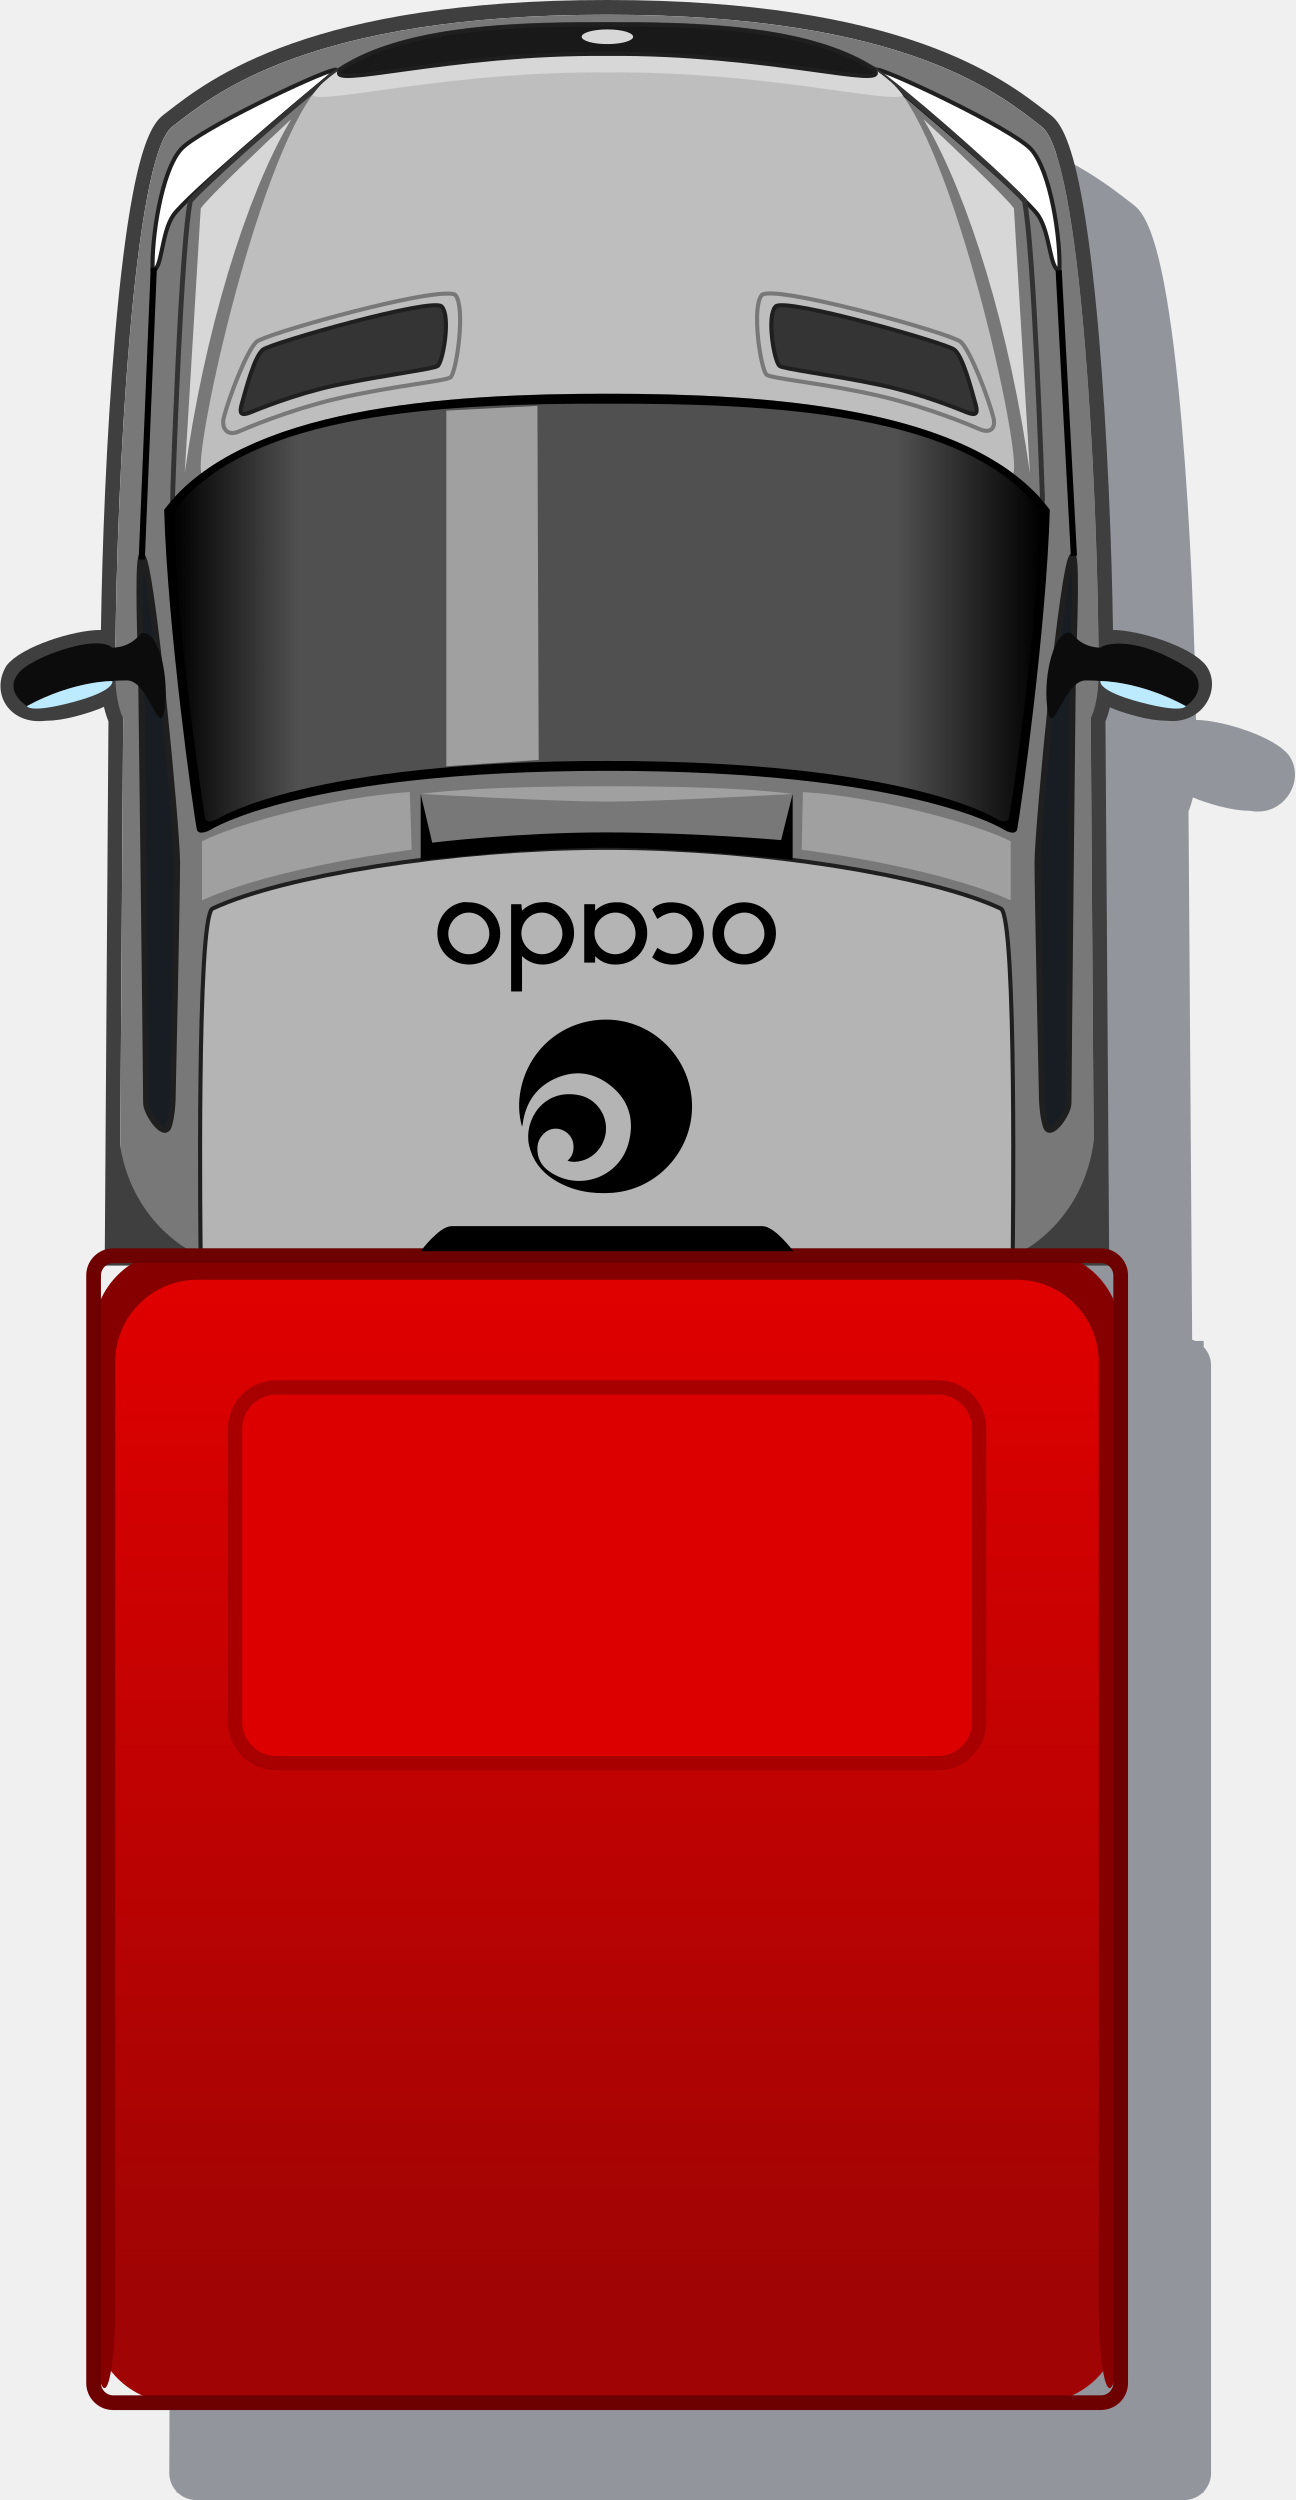
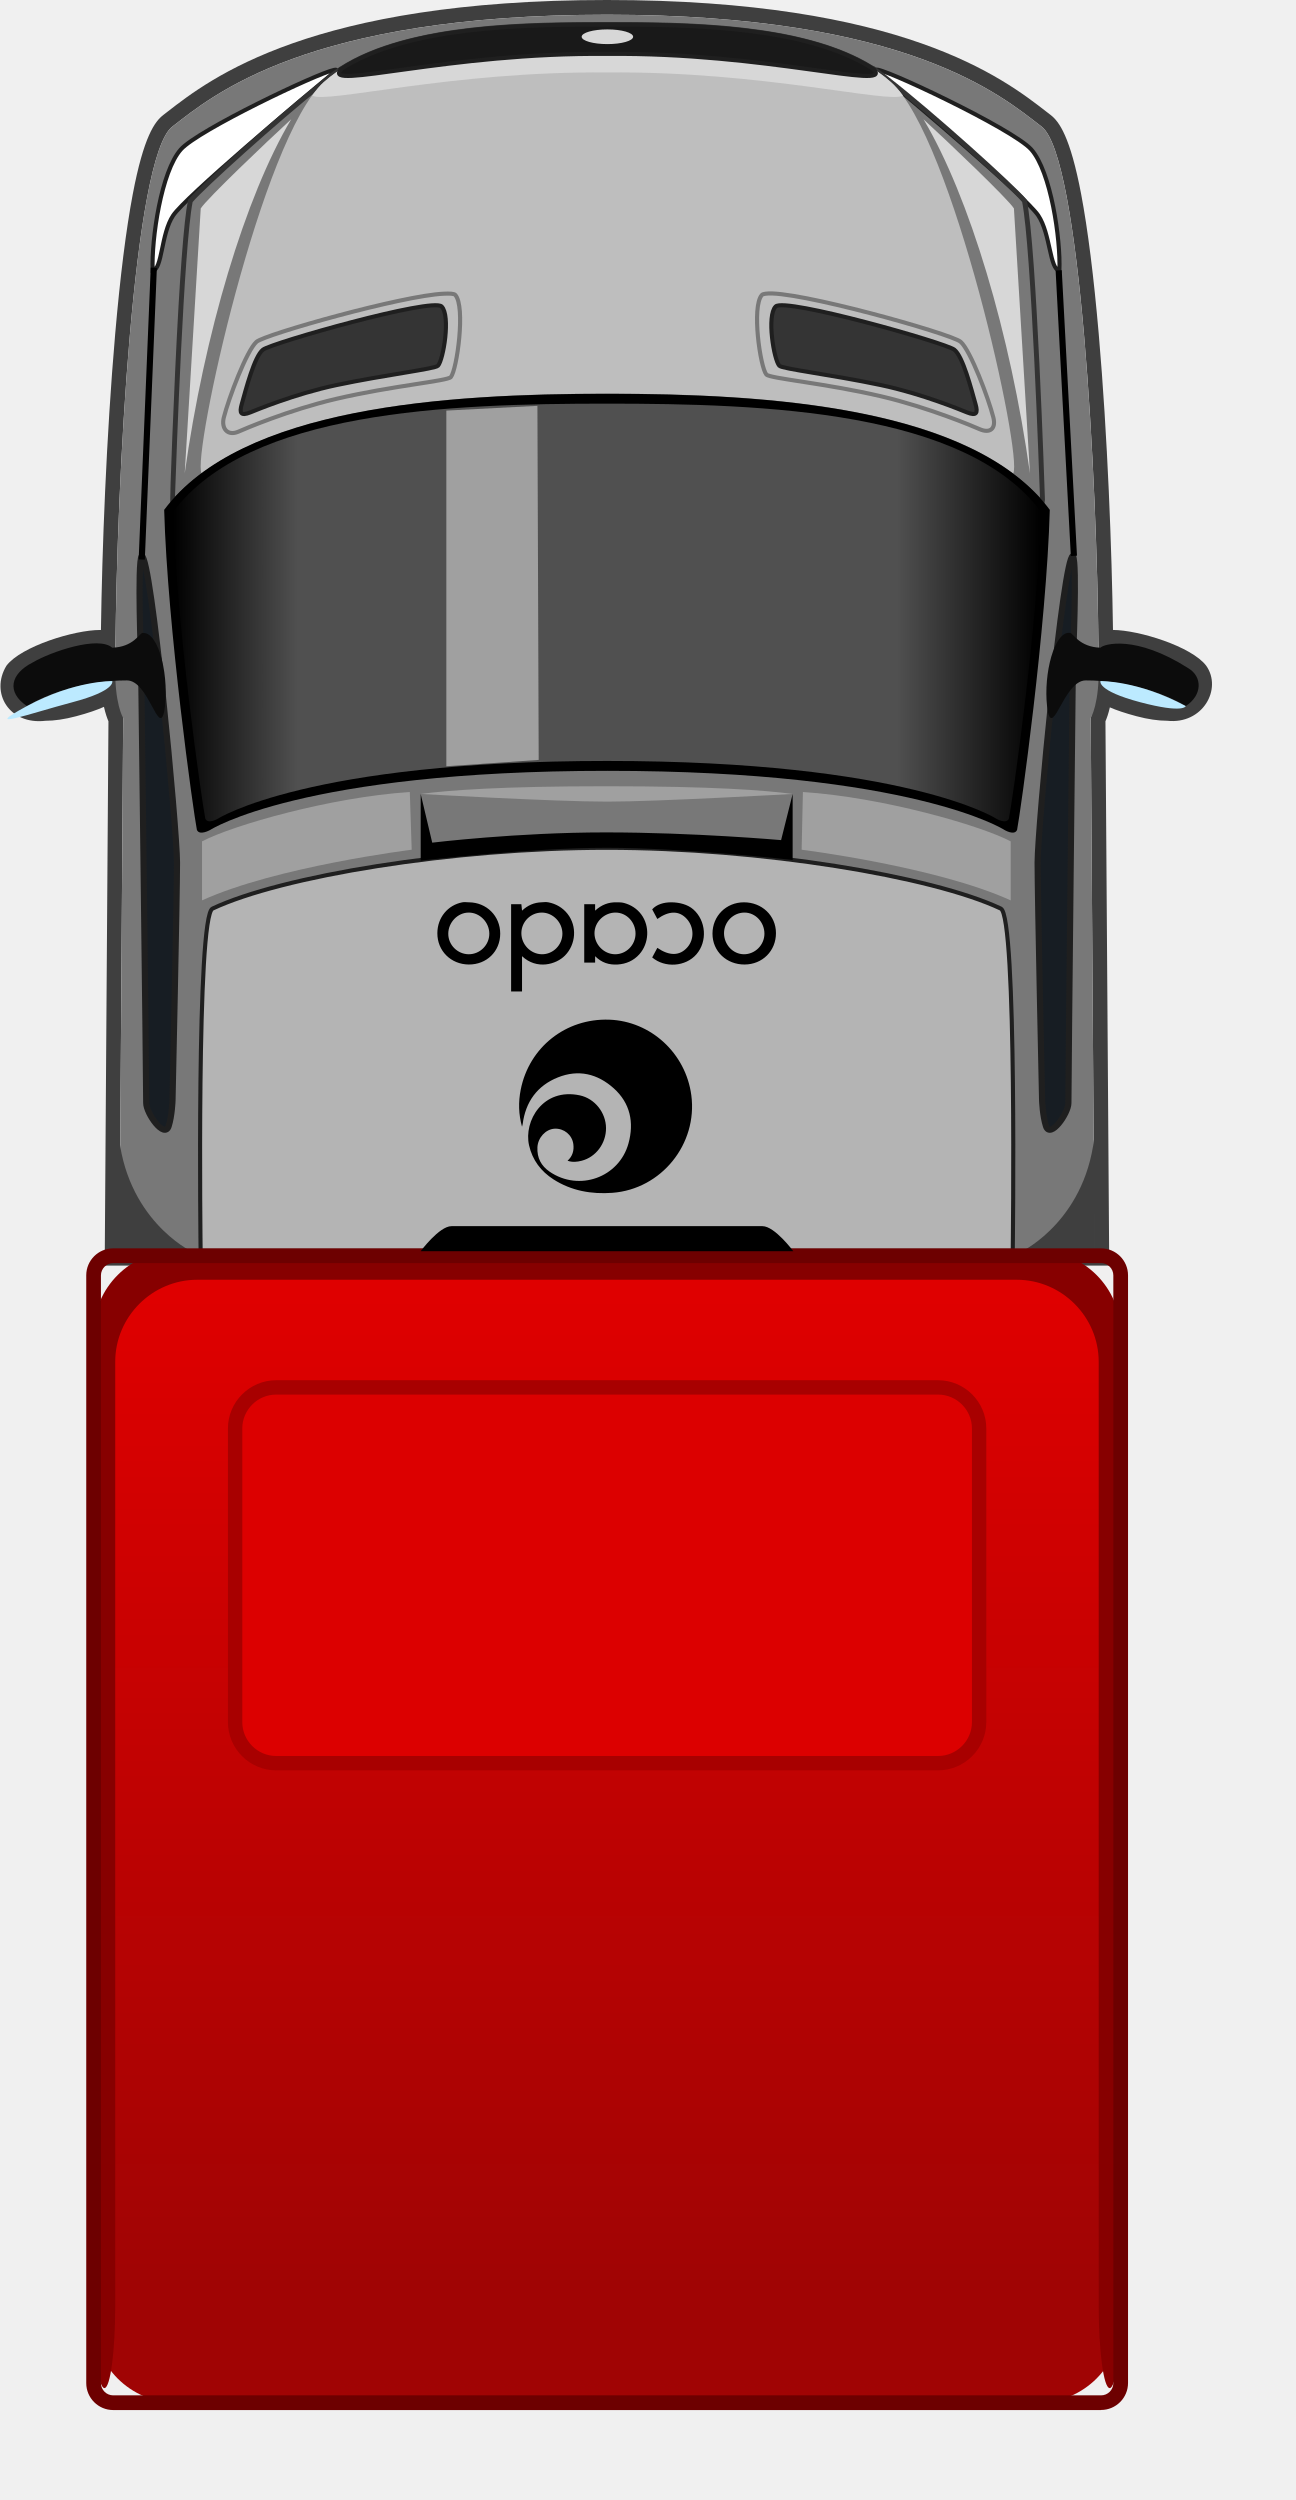
- <svg xmlns="http://www.w3.org/2000/svg" id="Layer_1" xml:space="preserve" height="121.82px" viewBox="0 0 63.134 121.823" width="63.134px" version="1.1" x="0px" y="0px" enable-background="new 0 0 63.134 121.823">
+ <svg xmlns="http://www.w3.org/2000/svg" id="Layer_1" xml:space="preserve" height="121.82px" viewBox="0 0 63.134 121.823" width="63.134px" version="1.1" y="0px" x="0px" enable-background="new 0 0 63.134 121.823">
  <defs id="defs3449">
    <linearGradient id="linearGradient4862" y2="111.5" gradientUnits="userSpaceOnUse" y1="63.148" x2="29.584" x1="29.584">
      <stop id="stop3379" stop-color="#DF0000" offset="0" />
      <stop id="stop3381" stop-color="#A00404" offset="1" />
    </linearGradient>
    <linearGradient id="linearGradient14621" y2="29.846" gradientUnits="userSpaceOnUse" x2="50.724" y1="29.846" x1="8.441">
      <stop id="stop3063" offset="0" />
      <stop id="stop3065" stop-color="#505050" offset=".143" />
-       <stop id="stop3067" stop-color="#505050" offset="0.834" />
+       <stop id="stop3067" stop-color="#505050" offset=".834" />
      <stop id="stop3069" offset="1" />
    </linearGradient>
  </defs>
-   <path id="path2988" opacity=".4" fill="#060d1c" d="m62.822 36.824c-0.71-0.94-3.283-1.734-4.543-1.743-0.055-3.859-0.26-9.428-0.693-14.42-0.244-2.81-0.533-5.101-0.856-6.81-0.535-2.821-1.077-3.548-1.49-3.866l-0.198-0.153c-2.1-1.63-7.016-5.448-21.42-5.448-20.869 14.319-25.374 78.988-25.374 116.13 0 0.348 0.137 0.664 0.358 0.898v0.057h0.057c0.235 0.222 0.551 0.358 0.899 0.358h48.137c0.348 0 0.663-0.137 0.898-0.358h0.057v-0.057c0.222-0.234 0.358-0.551 0.358-0.898v-53.979c0-0.348-0.137-0.663-0.358-0.898v-0.295h-0.409c-0.049-0.022-0.101-0.043-0.153-0.06l-0.177-25.746c0.063-0.147 0.143-0.37 0.213-0.679 0.324 0.141 0.747 0.285 1.301 0.432 0.553 0.146 1.055 0.221 1.493 0.221 1.597 0.319 2.732-1.444 1.9-2.682z" />
  <path id="path2994" fill="#3f3f3f" d="m29.576 0.717c14.633 0 19.216 3.939 21.18 5.453 1.898 1.461 2.699 17.196 2.771 25.381-0.142 1.095-0.061 2.439-0.378 3.434l0.18 25.97h-47.507l0.179-25.97c-0.193-3.42 0.297-2.425-0.377-3.439 0.074-8.185 0.874-23.915 2.772-25.376 1.964-1.514 6.547-5.453 21.18-5.453m0-0.717c-14.405 0-19.321 3.818-21.421 5.449l-0.197 0.153c-0.413 0.318-0.955 1.044-1.49 3.865-0.324 1.709-0.612 3.999-0.856 6.808-0.434 4.992-0.64 10.562-0.694 14.423h-0.043c-1.253 0-3.849 0.798-4.562 1.742-0.807 1.329 0.144 2.893 1.901 2.683 0.438 0 0.941-0.074 1.494-0.221 0.586-0.155 1.025-0.309 1.357-0.458 0.072 0.323 0.154 0.553 0.219 0.705l-0.178 25.801-0.005 0.722h48.95l-0.005-0.722-0.179-25.802c0.064-0.148 0.145-0.37 0.215-0.679 0.324 0.141 0.746 0.285 1.299 0.432s1.057 0.221 1.494 0.221c1.733 0.192 2.699-1.554 1.901-2.683-0.71-0.939-3.282-1.734-4.542-1.742-0.055-3.859-0.261-9.428-0.694-14.42-0.244-2.809-0.532-5.1-0.856-6.81-0.535-2.821-1.077-3.548-1.49-3.866l-0.197-0.152c-2.101-1.631-7.018-5.449-21.421-5.449z" />
  <path id="path3009" fill="#787878" d="m53.33 60.955-0.18-25.97s0.441-0.698 0.382-2.609c-0.024-7.898-0.812-24.694-2.776-26.206-1.964-1.514-6.547-5.453-21.18-5.453s-19.216 3.939-21.181 5.453c-1.964 1.512-2.752 18.308-2.775 26.206-0.06 1.911 0.382 2.609 0.382 2.609l-0.179 25.97h47.507z" />
  <path id="path3011" fill="#3f3f3f" fill-rule="evenodd" clip-rule="evenodd" d="m9.285 60.955s-3.204-1.558-3.523-5.895v5.895h3.523z" />
  <path id="path3013" fill="#3f3f3f" fill-rule="evenodd" clip-rule="evenodd" d="m49.834 60.955s3.205-1.558 3.523-5.895v5.895h-3.523z" />
-   <path id="path3021" d="m16.281 3.406c-0.819 0.165-6.633 2.935-7.468 3.875-0.956 1.075-1.435 4.355-1.375 5.907 0.478-0.058 0.402-1.794 1-2.688 0.597-0.897 6.12-5.553 7.875-7 0.117-0.096 0.086-0.117-0.031-0.094zm26.407 0c-0.004 0.017 0.004 0.046 0.062 0.094 1.756 1.447 7.248 6.103 7.844 7 0.597 0.894 0.554 2.63 1.031 2.688 0.061-1.552-0.42-4.832-1.375-5.907-0.895-1.007-7.507-4.123-7.562-3.875z" transform="translate(-.0007769)" stroke="#1f1f1f" stroke-width="0.2" fill="#fff" />
+   <path id="path3021" d="m16.281 3.406c-0.819 0.165-6.633 2.935-7.468 3.875-0.956 1.075-1.435 4.355-1.375 5.907 0.478-0.058 0.402-1.794 1-2.688 0.597-0.897 6.12-5.553 7.875-7 0.117-0.096 0.086-0.117-0.031-0.094zm26.407 0c-0.004 0.017 0.004 0.046 0.062 0.094 1.756 1.447 7.248 6.103 7.844 7 0.597 0.894 0.554 2.63 1.031 2.688 0.061-1.552-0.42-4.832-1.375-5.907-0.895-1.007-7.507-4.123-7.562-3.875z" transform="translate(-.0007769)" stroke="#1f1f1f" stroke-width=".2" fill="#fff" />
  <path id="path3035" d="m50.852 24.803-0.168-0.192c-3.977-4.554-13.365-5.138-21.099-5.138s-17.122 0.584-21.099 5.138l-0.093 0.106-0.089-0.109c-0.066-0.082 0.23-6.515 0.233-6.58 0.212-4.511 0.421-7.29 0.621-8.262l0.006-0.028 0.019-0.022c0.485-0.599 4.139-3.917 6.448-5.752l0.017-0.016c0.014-0.014 0.027-0.027 0.041-0.039 0.259-0.23 0.554-0.451 0.877-0.658l0.025-0.016c3.391-2.16 9.402-2.16 12.994-2.16 3.582 0 9.568 0 12.976 2.147h0.029l0.031 0.022c0.075 0.055 0.154 0.113 0.236 0.174 0.131 0.091 0.266 0.193 0.42 0.32 2.248 1.749 6.213 5.333 6.735 5.977l0.019 0.022 0.006 0.028c0.475 2.311 0.865 14.093 0.882 14.593l-0.067 0.445zm-21.268-5.569c7.668 0 16.957 0.575 21.093 5.014-0.041-1.15-0.423-12.158-0.869-14.405-0.584-0.692-4.463-4.194-6.68-5.917-0.152-0.125-0.282-0.225-0.41-0.313-0.072-0.054-0.141-0.104-0.206-0.151h-0.022l-0.029-0.02c-3.344-2.128-9.311-2.128-12.876-2.128s-9.534 0-12.877 2.128c-0.32 0.205-0.608 0.421-0.861 0.646l-0.061 0.058c-2.279 1.812-5.853 5.051-6.4 5.698-0.426 2.146-0.793 12.403-0.86 14.368 4.155-4.405 13.412-4.978 21.058-4.978z" fill="#333" />
  <path id="path3039" fill="#bebebe" d="m29.598 19.184c6.837 0 15.229 0.482 19.775 3.884 0.479-0.829-2.939-16.384-5.959-19.069-3.043-2.708-9.22-2.805-13.816-2.805-4.598-0.001-10.774 0.096-13.818 2.804-3.019 2.686-6.436 18.24-5.958 19.069 4.546-3.401 12.938-3.883 19.776-3.883z" />
-   <path id="path3127" d="m21.625 14.312c-2.009 0.088-8.707 1.979-9.125 2.344-0.478 0.418-1.355 2.746-1.594 3.688-0.135 0.533 0.182 0.926 0.719 0.687 0.248-0.111 2.426-1.049 4.75-1.593 2.73-0.639 5.433-0.87 5.594-1.063 0.298-0.358 0.724-3.429 0.219-4-0.064-0.071-0.276-0.075-0.563-0.063zm15.687 0c-0.091 0.014-0.155 0.027-0.187 0.063-0.506 0.571-0.08 3.518 0.219 3.875 0.161 0.194 2.864 0.424 5.594 1.062 2.323 0.544 4.533 1.483 4.781 1.594 0.536 0.24 0.822-0.029 0.687-0.562-0.239-0.942-1.116-3.27-1.594-3.688-0.447-0.392-8.125-2.546-9.5-2.344z" transform="translate(-.0007769)" stroke="#787878" stroke-width="0.2" fill="none" />
+   <path id="path3127" d="m21.625 14.312c-2.009 0.088-8.707 1.979-9.125 2.344-0.478 0.418-1.355 2.746-1.594 3.688-0.135 0.533 0.182 0.926 0.719 0.687 0.248-0.111 2.426-1.049 4.75-1.593 2.73-0.639 5.433-0.87 5.594-1.063 0.298-0.358 0.724-3.429 0.219-4-0.064-0.071-0.276-0.075-0.563-0.063zm15.687 0c-0.091 0.014-0.155 0.027-0.187 0.063-0.506 0.571-0.08 3.518 0.219 3.875 0.161 0.194 2.864 0.424 5.594 1.062 2.323 0.544 4.533 1.483 4.781 1.594 0.536 0.24 0.822-0.029 0.687-0.562-0.239-0.942-1.116-3.27-1.594-3.688-0.447-0.392-8.125-2.546-9.5-2.344z" transform="translate(-.0007769)" stroke="#787878" stroke-width=".2" fill="none" />
  <path id="path3138" stroke="#1f1f1f" stroke-width=".2" fill="#343434" d="m11.777 19.703c0.21-0.746 0.616-2.332 1.037-2.664s8.259-2.557 8.706-2.104c0.446 0.452 0.084 2.604-0.179 2.888-0.142 0.153-2.533 0.434-4.941 0.94-2.05 0.432-3.983 1.245-4.201 1.332-0.474 0.19-0.541 0.031-0.422-0.392z" />
  <path id="path3192" stroke="#1f1f1f" stroke-width=".2" fill="#343434" d="m47.539 19.703c-0.211-0.746-0.615-2.332-1.037-2.664s-8.26-2.557-8.706-2.104c-0.446 0.452-0.084 2.604 0.179 2.888 0.143 0.153 2.533 0.434 4.941 0.94 2.05 0.432 3.982 1.245 4.201 1.332 0.474 0.19 0.541 0.031 0.422-0.392z" />
  <path id="path3232" fill="#d7d7d7" d="m29.594 1.188c-4.598 0-10.769 0.105-13.813 2.813-0.189 0.168-0.371 0.393-0.563 0.656 0.623 0.418 6.812-1.203 14.375-1.125 7.563-0.078 13.785 1.543 14.407 1.125-0.191-0.263-0.404-0.488-0.593-0.656-3.044-2.708-9.217-2.813-13.813-2.813zm-15.407 4.625c-1.221 1.121-4.101 3.866-4.406 4.344l-0.781 12.907c0.949-6.771 2.937-13.469 5.188-17.25zm30.813 0c2.25 3.781 4.239 10.479 5.188 17.25l-0.781-12.907c-0.305-0.477-3.186-3.222-4.407-4.343z" />
  <path id="path3236" stroke="#1f1f1f" stroke-width=".2" fill="#191919" d="m42.589 3.395c0.001-0.004 0.001-0.007 0.002-0.01-3.237-2.108-8.786-2.191-13.006-2.191-4.21 0-9.745 0.082-12.984 2.177 0.002 0.008 0.004 0.017 0.006 0.024-0.913 1.023 5.257-0.848 12.991-0.768 7.734-0.08 13.902 1.791 12.991 0.768z" />
  <ellipse id="ellipse3252" rx="1.254" ry=".358" cy="1.791" cx="29.597" fill="#d7d7d7" />
  <path id="path3260" d="m6.906 27.094c-0.219 0.297-0.031 5.156-0.031 5.156s0.25 20.081 0.25 21.5c0 0.509 0.89 1.762 1.094 1.125 0.164-0.511 0.187-1.25 0.187-1.25s0.219-9.923 0.219-11.594-1.255-14.9-1.719-14.937zm45.375 0c-0.464 0.037-1.719 13.266-1.719 14.937s0.219 11.594 0.219 11.594 0.024 0.739 0.188 1.25c0.204 0.637 1.093-0.616 1.093-1.125 0-1.419 0.219-21.5 0.219-21.5s0.218-4.859 0-5.156z" transform="translate(-.0007769)" stroke="#1f1f1f" stroke-width=".3" fill="#171d23" />
-   <path id="path3276" fill="#0c0c0c" d="m6.938 30.844c-0.135 0.018-0.445 0.689-1.469 0.718-0.669-0.596-2.989 0.195-3.875 0.719-1.096 0.557-1.285 1.447-0.281 2.125 1.164-0.687 2.935-1.25 4.875-1.25 1.045 0 1.534 2.725 1.812 1.532 0.279-1.582-0.232-3.937-1.062-3.844zm45.062 0c-0.742 0.187-1.198 2.36-0.938 3.844 0.278 1.193 0.799-1.532 1.844-1.532 1.94 0 3.711 0.563 4.875 1.25 0.814-0.529 0.819-1.43 0.125-1.844-2.577-1.644-4.127-1.18-4.281-1-1.023-0.029-1.334-0.7-1.469-0.718-0.052-0.006-0.107-0.013-0.156 0z" transform="translate(-.0007769)" />
-   <path id="path3278" fill="#bceaff" d="m5.469 33.188s-1.828-0.036-4.156 1.218c0 0 0.083 0.378 2.219-0.187 2.136-0.566 1.938-1.031 1.938-1.031zm48.156 0s-0.198 0.465 1.937 1.031c2.137 0.565 2.219 0.187 2.219 0.187-2.328-1.254-4.156-1.218-4.156-1.218z" transform="translate(-.0007769)" />
+   <path id="path3276" transform="translate(-.0007769)" fill="#0c0c0c" d="m6.938 30.844c-0.135 0.018-0.445 0.689-1.469 0.718-0.669-0.596-2.989 0.195-3.875 0.719-1.096 0.557-1.285 1.447-0.281 2.125 1.164-0.687 2.935-1.25 4.875-1.25 1.045 0 1.534 2.725 1.812 1.532 0.279-1.582-0.232-3.937-1.062-3.844zm45.062 0c-0.742 0.187-1.198 2.36-0.938 3.844 0.278 1.193 0.799-1.532 1.844-1.532 1.94 0 3.711 0.563 4.875 1.25 0.814-0.529 0.819-1.43 0.125-1.844-2.577-1.644-4.127-1.18-4.281-1-1.023-0.029-1.334-0.7-1.469-0.718-0.052-0.006-0.107-0.013-0.156 0z" />
+   <path id="path3278" transform="translate(-.0007769)" fill="#bceaff" d="m5.469 33.188s-1.828-0.036-4.156 1.218 0.083 0.378 2.219-0.187c2.136-0.566 1.938-1.031 1.938-1.031zm48.156 0s-0.198 0.465 1.937 1.031c2.137 0.565 2.219 0.187 2.219 0.187-2.328-1.254-4.156-1.218-4.156-1.218z" />
  <path id="path3309" stroke="#1f1f1f" stroke-width=".2" fill="#b4b4b4" d="m29.562 60.955h19.788s0.213-16.339-0.584-16.681c-3.345-1.577-11.705-2.962-19.204-2.962s-15.859 1.385-19.204 2.962c-0.796 0.342-0.583 16.681-0.583 16.681h19.787" />
  <path id="path3346" d="m21.822 38.325" fill="#232323" />
  <path id="path3368" d="m9.285 59.758" stroke="#3f3f3f" clip-rule="evenodd" stroke-miterlimit="10" stroke-width="3" fill="none" />
  <path id="path3383" fill="url(#linearGradient4862)" fill-rule="evenodd" clip-rule="evenodd" d="m54.607 113.08c0 2.2-1.799 4-4 4h-42.047c-2.2 0-4-1.8-4-4v-47.888c0-2.2 1.8-4 4-4h42.048c2.201 0 4 1.8 4 4v47.889z" />
  <path id="path3400" d="m47.711 83.918c0 1.1-0.9 2-2 2h-32.255c-1.1 0-2-0.9-2-2v-14.311c0-1.1 0.9-2 2-2h32.255c1.1 0 2 0.9 2 2v14.311z" fill-rule="evenodd" stroke="#a80000" clip-rule="evenodd" stroke-width=".7" fill="#dc0000" />
  <path id="path3443" fill="#870000" fill-rule="evenodd" clip-rule="evenodd" d="m5.087 116.37c-0.29 0-0.527-1.8-0.527-4v-47.415c0-2.2 1.8-4 4-4h42.048c2.201 0 4 1.8 4 4v47.416c0 2.2-0.24 4-0.535 4-0.294 0-0.535-1.8-0.535-4v-46.01c0-2.2-1.799-4-4-4h-39.924c-2.2 0-4 1.8-4 4v46.01c0 2.2-0.238 4-0.527 4z" />
  <path id="path3445" fill="#6d0000" d="m53.652 117.44h-48.137c-0.724 0-1.313-0.59-1.313-1.313v-53.983c0-0.724 0.589-1.313 1.313-1.313h48.138c0.725 0 1.314 0.59 1.314 1.313v53.979c0 0.724-0.59 1.313-1.315 1.313zm-48.137-55.889c-0.329 0-0.597 0.268-0.597 0.597v53.979c0 0.329 0.268 0.597 0.597 0.597h48.138c0.33 0 0.598-0.268 0.598-0.597v-53.98c0-0.329-0.268-0.597-0.598-0.597h-48.138z" />
  <path id="path5828" stroke="#000" stroke-width=".3" fill="none" d="m6.906 27.266 0.588-14.22" />
  <path id="path5830" stroke="#000" stroke-width=".3" fill="none" d="m52.33 27.087-0.742-13.914" />
  <path id="path3058" d="m29.594 19.188c-7.88 0-17.852 0.64-21.594 5.656 0.159 5.732 1.435 14.798 1.594 15.594 0.129 0.306 0.656 0 0.656 0s4.458-2.876 19.344-2.876c14.884 0 19.344 2.876 19.344 2.876s0.497 0.306 0.624 0c0.159-0.796 1.434-9.863 1.594-15.594-3.742-5.015-13.681-5.656-21.562-5.656zm-9.094 19.5v3.25s5.304-0.626 9.062-0.626 9.063 0.594 9.063 0.594v-3.218l-0.563 2.25s-4.25-0.376-8.562-0.376-8.438 0.5-8.438 0.5l-0.562-2.374zm2.031 5.281c-0.711 0.136-1.214 0.744-1.219 1.5-0.006 0.867 0.662 1.525 1.532 1.531 0.869 0.005 1.528-0.636 1.531-1.5 0.003-0.867-0.668-1.528-1.531-1.531-0.109-0.001-0.211-0.02-0.313 0zm3.844 0c-0.343 0.014-0.653 0.139-0.937 0.406-0.006-0.123-0.027-0.209-0.032-0.313h-0.5v4.25h0.532v-1.718c0.723 0.678 1.67 0.401 2.093-0.032 0.536-0.545 0.598-1.429 0.125-2.031-0.235-0.299-0.565-0.492-0.937-0.562-0.122-0.023-0.23-0.005-0.344 0zm3.656 0c-0.372-0.008-0.717 0.116-1.031 0.406-0.007-0.131 0.005-0.218 0-0.313h-0.531v2.844h0.531c0.005-0.105-0.006-0.177 0-0.312 0.319 0.32 0.68 0.43 1.094 0.406 0.419-0.026 0.781-0.186 1.062-0.5 0.471-0.529 0.516-1.365 0.094-1.938-0.208-0.282-0.505-0.472-0.844-0.562-0.131-0.035-0.251-0.029-0.375-0.031zm2.688 0c-0.374-0.003-0.725 0.102-0.938 0.343 0.079 0.148 0.164 0.308 0.25 0.469 0.568-0.406 1.064-0.418 1.438 0 0.349 0.389 0.37 0.985 0.031 1.375-0.375 0.432-0.882 0.435-1.469 0.032-0.084 0.157-0.168 0.315-0.25 0.468 0.619 0.523 1.629 0.455 2.157-0.156 0.543-0.629 0.468-1.64-0.157-2.188-0.279-0.244-0.688-0.34-1.062-0.343zm3.531 0c-0.865 0.001-1.533 0.666-1.531 1.531 0 0.867 0.694 1.504 1.562 1.5 0.872-0.002 1.533-0.664 1.531-1.531 0-0.864-0.695-1.501-1.562-1.5zm-13.406 0.5c0.541 0.001 1.001 0.479 1 1.031 0 0.551-0.458 1-1 1-0.542-0.001-1.001-0.447-1-1 0-0.552 0.459-1.032 1-1.031zm3.562 0c0.542 0.003 1.002 0.477 1 1.031-0.003 0.554-0.458 1.006-1 1-0.545-0.005-1.003-0.474-1-1.031 0.002-0.554 0.457-1.003 1-1zm3.594 0c0.543 0.003 0.974 0.477 0.969 1.031-0.005 0.556-0.457 1.005-1 1-0.544-0.005-1.004-0.478-1-1.031 0.005-0.554 0.49-1.005 1.031-1zm6.281 0c0.54 0.002 0.971 0.479 0.969 1.031s-0.459 1.004-1 1c-0.545-0.004-0.971-0.48-0.969-1.031 0.005-0.554 0.457-1.002 1-1zm-6.593 5.219c-2.117-0.074-3.902 1.343-4.313 3.406-0.121 0.611-0.106 1.208 0.063 1.812 0.006-0.051 0.024-0.075 0.031-0.125 0.138-1.088 0.71-1.879 1.719-2.281 1.003-0.401 1.926-0.178 2.718 0.531 0.805 0.721 1 1.665 0.719 2.688-0.456 1.657-2.406 2.362-3.844 1.375-0.409-0.28-0.618-0.671-0.593-1.188 0.023-0.469 0.404-0.886 0.843-0.906 0.452-0.021 0.847 0.301 0.907 0.75 0.041 0.311-0.037 0.594-0.282 0.812 0.239 0.084 0.466 0.058 0.688 0 0.696-0.178 1.193-0.849 1.187-1.593-0.006-0.749-0.545-1.438-1.281-1.594-1.795-0.381-2.739 1.253-2.469 2.437 0.164 0.721 0.581 1.267 1.188 1.657 0.875 0.561 1.855 0.732 2.875 0.656 2.386-0.18 4.155-2.379 3.844-4.75-0.269-2.047-1.972-3.616-4-3.687zm-7.688 10.062c-0.597 0-1.5 1.219-1.5 1.219h18.156s-0.904-1.219-1.5-1.219h-15.156z" transform="translate(-.0007769)" />
  <path id="path3060" fill="url(#linearGradient14621)" d="m29.583 19.669c7.723 0 17.475 0.353 21.141 5.268-0.156 5.616-1.404 14.171-1.561 14.952-0.127 0.3-0.624 0-0.624 0s-4.368-2.809-18.957-2.809c-14.588 0-18.956 2.809-18.956 2.809s-0.498 0.3-0.624 0c-0.156-0.781-1.404-9.336-1.561-14.952 3.669-4.916 13.419-5.268 21.142-5.268z" />
-   <path id="path3296" d="m26.188 19.777-4.438 0.231v17.331l4.5-0.31zm3.375 18.536c-5.171-0.001-7.689 0.196-9.062 0.375 0 0 6.467 0.375 9.094 0.375 2.467 0 9.031-0.375 9.031-0.375-1.373-0.179-3.892-0.375-9.062-0.375zm-9.594 0.281c-3.883 0.254-8.66 1.631-10.125 2.406v2.875c3.614-1.647 10.218-2.469 10.218-2.469zm19.156 0-0.062 2.812s6.573 0.822 10.188 2.469v-2.875c-1.465-0.775-6.243-2.152-10.125-2.406z" transform="translate(-.0007769)" fill="#a0a0a0" />
+   <path id="path3296" d="m26.188 19.777-4.438 0.231v17.331l4.5-0.31zm3.375 18.536c-5.171-0.001-7.689 0.196-9.062 0.375 0 0 6.467 0.375 9.094 0.375 2.467 0 9.031-0.375 9.031-0.375-1.373-0.179-3.892-0.375-9.062-0.375zm-9.594 0.281c-3.883 0.254-8.66 1.631-10.125 2.406v2.875c3.614-1.647 10.218-2.469 10.218-2.469zm19.156 0-0.062 2.812s6.573 0.822 10.188 2.469v-2.875c-1.465-0.775-6.243-2.152-10.125-2.406z" fill="#a0a0a0" transform="translate(-.0007769)" />
</svg>
